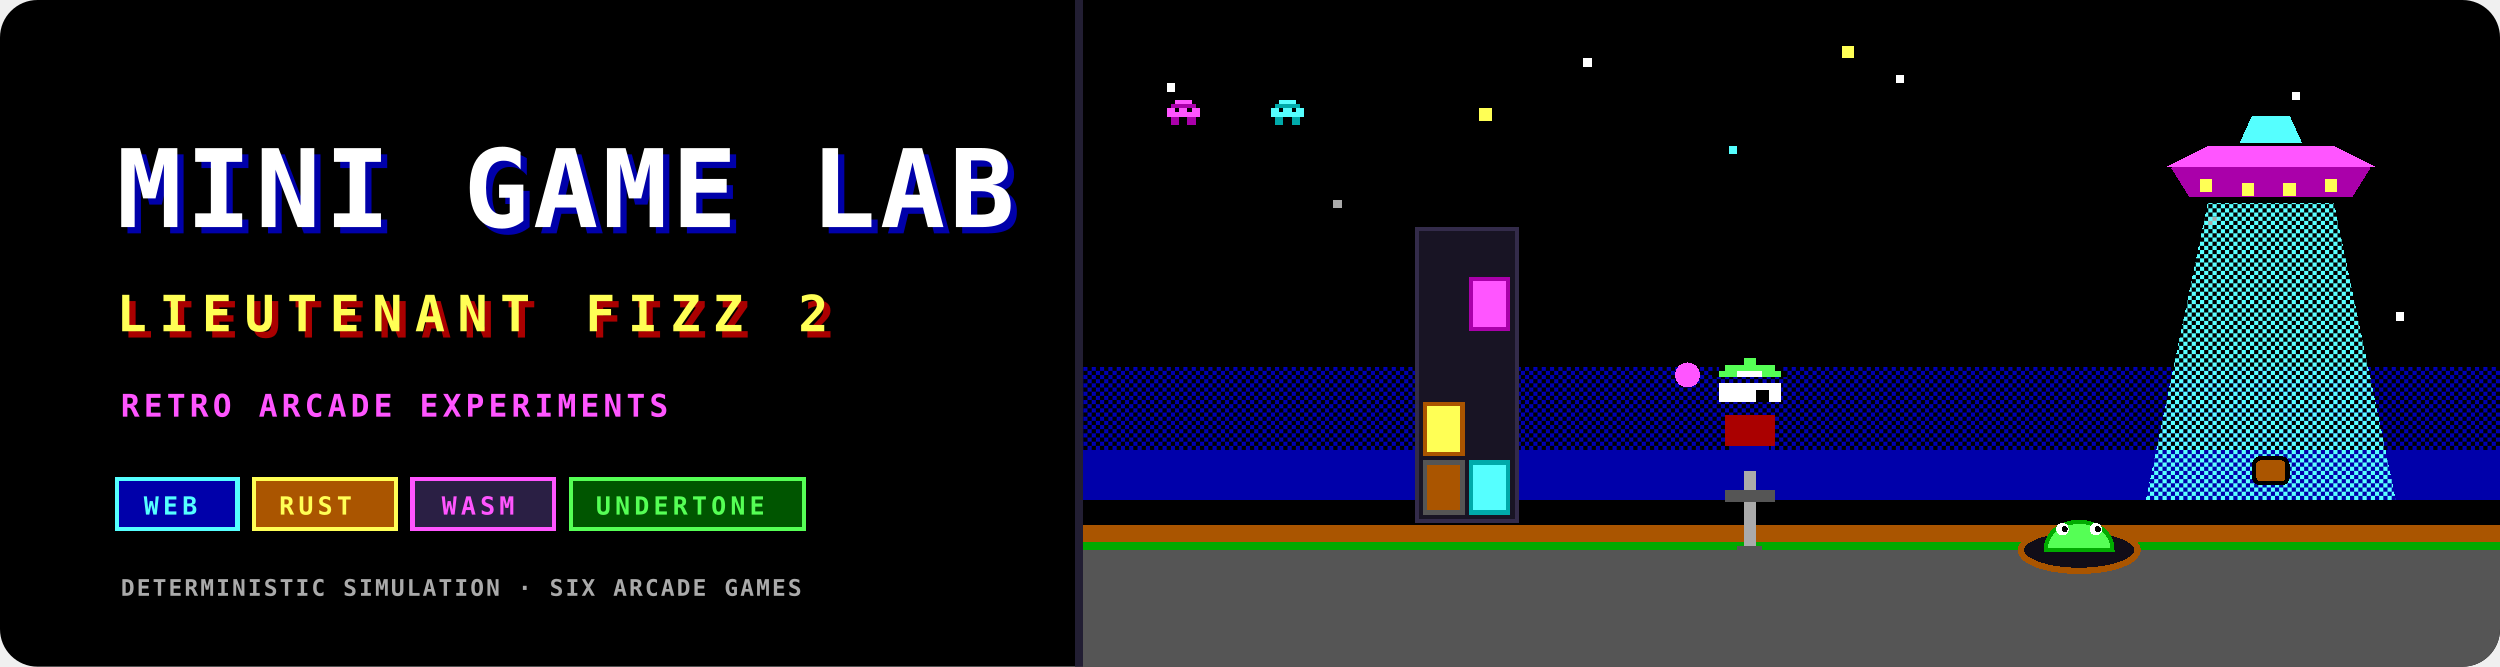
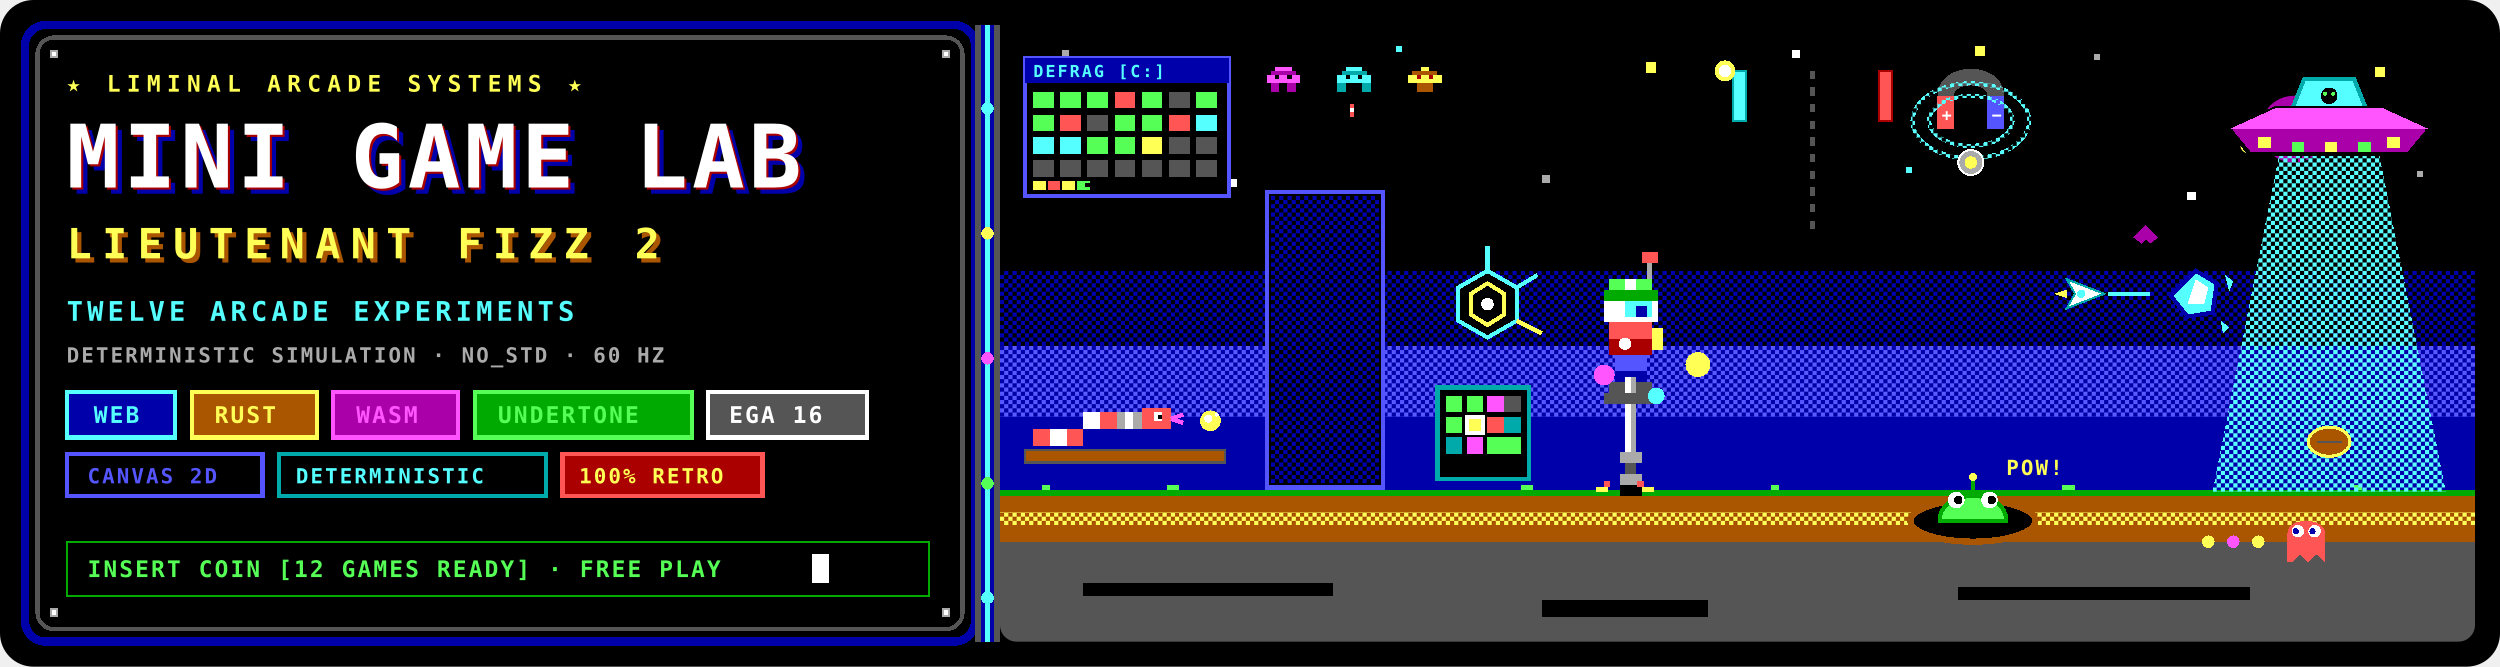
<svg xmlns="http://www.w3.org/2000/svg" width="1200" height="320" viewBox="0 0 1200 320" role="img" aria-labelledby="hero-title hero-desc">
  <style>
    @media (prefers-reduced-motion: reduce) {
-       .motion { display: none; }
+       .motion-animated {
+         animation: none !important;
+       }
+       animate, animateTransform, animateMotion {
+         display: none !important;
+       }
    }
-     text { paint-order: stroke; }
+     text {
+       font-family: 'JetBrains Mono', 'DejaVu Sans Mono', Menlo, Consolas, 'Courier New', monospace;
+       font-weight: bold;
+       paint-order: stroke fill;
+     }
  </style>
  <defs>
-     <pattern id="dither-yellow" width="4" height="4" patternUnits="userSpaceOnUse">
-       <rect x="0" y="0" width="2" height="2" fill="#ffff55" />
-       <rect x="2" y="2" width="2" height="2" fill="#ffff55" />
+     <pattern id="dither-blue" width="4" height="4" patternUnits="userSpaceOnUse">
+       <rect x="0" y="0" width="4" height="4" fill="#0000aa" />
+       <rect x="0" y="0" width="2" height="2" fill="#5555ff" />
+       <rect x="2" y="2" width="2" height="2" fill="#5555ff" />
+     </pattern>
+     <pattern id="dither-blue-dark" width="4" height="4" patternUnits="userSpaceOnUse">
+       <rect x="0" y="0" width="4" height="4" fill="#000000" />
+       <rect x="0" y="0" width="2" height="2" fill="#0000aa" />
+       <rect x="2" y="2" width="2" height="2" fill="#0000aa" />
    </pattern>
    <pattern id="dither-cyan" width="4" height="4" patternUnits="userSpaceOnUse">
      <rect x="0" y="0" width="2" height="2" fill="#55ffff" />
      <rect x="2" y="2" width="2" height="2" fill="#55ffff" />
    </pattern>
-     <pattern id="dither-blue" width="4" height="4" patternUnits="userSpaceOnUse">
-       <rect x="0" y="0" width="2" height="2" fill="#0000aa" />
-       <rect x="2" y="2" width="2" height="2" fill="#0000aa" />
+     <pattern id="dither-cyan-dark" width="4" height="4" patternUnits="userSpaceOnUse">
+       <rect x="0" y="0" width="4" height="4" fill="#000000" />
+       <rect x="0" y="0" width="2" height="2" fill="#00aaaa" />
+       <rect x="2" y="2" width="2" height="2" fill="#00aaaa" />
+     </pattern>
+     <pattern id="dither-cyan-full" width="4" height="4" patternUnits="userSpaceOnUse">
+       <rect x="0" y="0" width="4" height="4" fill="#00aaaa" />
+       <rect x="0" y="0" width="2" height="2" fill="#55ffff" />
+       <rect x="2" y="2" width="2" height="2" fill="#55ffff" />
    </pattern>
    <pattern id="dither-magenta" width="4" height="4" patternUnits="userSpaceOnUse">
+       <rect x="0" y="0" width="4" height="4" fill="#aa00aa" />
+       <rect x="0" y="0" width="2" height="2" fill="#ff55ff" />
+       <rect x="2" y="2" width="2" height="2" fill="#ff55ff" />
+     </pattern>
+     <pattern id="dither-magenta-dark" width="4" height="4" patternUnits="userSpaceOnUse">
+       <rect x="0" y="0" width="4" height="4" fill="#000000" />
      <rect x="0" y="0" width="2" height="2" fill="#aa00aa" />
      <rect x="2" y="2" width="2" height="2" fill="#aa00aa" />
    </pattern>
+     <pattern id="dither-green" width="4" height="4" patternUnits="userSpaceOnUse">
+       <rect x="0" y="0" width="4" height="4" fill="#00aa00" />
+       <rect x="0" y="0" width="2" height="2" fill="#55ff55" />
+       <rect x="2" y="2" width="2" height="2" fill="#55ff55" />
+     </pattern>
+     <pattern id="dither-yellow" width="4" height="4" patternUnits="userSpaceOnUse">
+       <rect x="0" y="0" width="4" height="4" fill="#aa5500" />
+       <rect x="0" y="0" width="2" height="2" fill="#ffff55" />
+       <rect x="2" y="2" width="2" height="2" fill="#ffff55" />
+     </pattern>
+     <pattern id="dither-grey" width="4" height="4" patternUnits="userSpaceOnUse">
+       <rect x="0" y="0" width="4" height="4" fill="#555555" />
+       <rect x="0" y="0" width="2" height="2" fill="#aaaaaa" />
+       <rect x="2" y="2" width="2" height="2" fill="#aaaaaa" />
+     </pattern>
+     <pattern id="dither-grey-dark" width="4" height="4" patternUnits="userSpaceOnUse">
+       <rect x="0" y="0" width="4" height="4" fill="#000000" />
+       <rect x="0" y="0" width="2" height="2" fill="#555555" />
+       <rect x="2" y="2" width="2" height="2" fill="#555555" />
+     </pattern>
+     <pattern id="dither-red" width="4" height="4" patternUnits="userSpaceOnUse">
+       <rect x="0" y="0" width="4" height="4" fill="#aa0000" />
+       <rect x="0" y="0" width="2" height="2" fill="#ff5555" />
+       <rect x="2" y="2" width="2" height="2" fill="#ff5555" />
+     </pattern>
    <clipPath id="frame">
-       <rect width="1200" height="320" rx="18" />
+       <rect width="1200" height="320" rx="16" />
+     </clipPath>
+     <clipPath id="screen-clip">
+       <rect x="480" y="12" width="708" height="296" rx="8" />
+     </clipPath>
+     <clipPath id="well-clip">
+       <rect x="608" y="96" width="56" height="136" />
    </clipPath>
  </defs>
-   <rect width="1200" height="320" rx="18" fill="#000000" />
+   <rect width="1200" height="320" rx="16" fill="#000000" />
  <g clip-path="url(#frame)" shape-rendering="crispEdges">
-     <rect x="520" y="176" width="680" height="16" fill="url(#dither-blue)" />
-     <rect x="520" y="192" width="680" height="24" fill="url(#dither-blue)" />
-     <rect x="520" y="216" width="680" height="24" fill="#0000aa" />
-     <rect x="516" y="0" width="4" height="320" fill="#221e33" />
    <g>
-       <rect x="560" y="40" width="4" height="4" fill="#ffffff" />
-       <rect x="640" y="96" width="4" height="4" fill="#aaaaaa" />
-       <rect x="760" y="28" width="4" height="4" fill="#ffffff" />
-       <rect x="830" y="70" width="4" height="4" fill="#55ffff" />
-       <rect x="910" y="36" width="4" height="4" fill="#ffffff" />
-       <rect x="1060" y="104" width="4" height="4" fill="#aaaaaa" />
-       <rect x="1150" y="150" width="4" height="4" fill="#ffffff" />
-       <rect x="680" y="130" width="4" height="4" fill="#555555" />
-       <rect x="1100" y="44" width="4" height="4" fill="#ffffff" />
+       <rect x="12" y="12" width="456" height="296" rx="10" fill="#000000" stroke="#0000aa" stroke-width="4" />
+       <rect x="18" y="18" width="444" height="284" rx="8" fill="#000000" stroke="#555555" stroke-width="2" />
+       <rect x="24" y="24" width="4" height="4" fill="#aaaaaa" />
+       <rect x="25" y="25" width="2" height="2" fill="#ffffff" />
+       <rect x="452" y="24" width="4" height="4" fill="#aaaaaa" />
+       <rect x="453" y="25" width="2" height="2" fill="#ffffff" />
+       <rect x="24" y="292" width="4" height="4" fill="#aaaaaa" />
+       <rect x="25" y="293" width="2" height="2" fill="#ffffff" />
+       <rect x="452" y="292" width="4" height="4" fill="#aaaaaa" />
+       <rect x="453" y="293" width="2" height="2" fill="#ffffff" />
+       <text x="32" y="44" font-size="11" fill="#ffff55" letter-spacing="3">★ LIMINAL ARCADE SYSTEMS ★</text>
+       <text x="35" y="93" font-size="42" fill="#0000aa" letter-spacing="2">MINI GAME LAB</text>
+       <text x="33" y="91" font-size="42" fill="#aa0000" letter-spacing="2">MINI GAME LAB</text>
+       <text x="32" y="90" font-size="42" fill="#ffffff" letter-spacing="2">MINI GAME LAB</text>
+       <text x="34" y="126" font-size="20" fill="#aa5500" letter-spacing="5">LIEUTENANT FIZZ 2</text>
+       <text x="32" y="124" font-size="20" fill="#ffff55" letter-spacing="5">LIEUTENANT FIZZ 2</text>
+       <text x="32" y="154" font-size="13" fill="#55ffff" letter-spacing="2">TWELVE ARCADE EXPERIMENTS</text>
+       <text x="32" y="174" font-size="10" fill="#aaaaaa" letter-spacing="1">DETERMINISTIC SIMULATION · NO_STD · 60 HZ</text>
+       <g transform="translate(32, 188)" font-size="11" letter-spacing="1">
+         <rect x="0" y="0" width="52" height="22" fill="#0000aa" stroke="#55ffff" stroke-width="2" />
+         <text x="13" y="15" fill="#55ffff">WEB</text>
+         <rect x="60" y="0" width="60" height="22" fill="#aa5500" stroke="#ffff55" stroke-width="2" />
+         <text x="71" y="15" fill="#ffff55">RUST</text>
+         <rect x="128" y="0" width="60" height="22" fill="#aa00aa" stroke="#ff55ff" stroke-width="2" />
+         <text x="139" y="15" fill="#ff55ff">WASM</text>
+         <rect x="196" y="0" width="104" height="22" fill="#00aa00" stroke="#55ff55" stroke-width="2" />
+         <text x="207" y="15" fill="#55ff55">UNDERTONE</text>
+         <rect x="308" y="0" width="76" height="22" fill="#555555" stroke="#ffffff" stroke-width="2" />
+         <text x="318" y="15" fill="#ffffff">EGA 16</text>
+       </g>
+       <g transform="translate(32, 218)" font-size="10" letter-spacing="1">
+         <rect x="0" y="0" width="94" height="20" fill="#000000" stroke="#5555ff" stroke-width="2" />
+         <text x="10" y="14" fill="#5555ff">CANVAS 2D</text>
+         <rect x="102" y="0" width="128" height="20" fill="#000000" stroke="#00aaaa" stroke-width="2" />
+         <text x="110" y="14" fill="#55ffff">DETERMINISTIC</text>
+         <rect x="238" y="0" width="96" height="20" fill="#aa0000" stroke="#ff5555" stroke-width="2" />
+         <text x="246" y="14" fill="#ffff55">100% RETRO</text>
+       </g>
+       <g transform="translate(32, 260)">
+         <rect x="0" y="0" width="414" height="26" fill="#000000" stroke="#00aa00" stroke-width="1" />
+         <text x="10" y="17" font-size="11" fill="#55ff55" letter-spacing="1">INSERT COIN [12 GAMES READY] · FREE PLAY </text>
+         <rect x="358" y="6" width="8" height="14" fill="#ffffff">
+           <animate attributeName="opacity" values="1;0;1" dur="1s" repeatCount="indefinite" />
+         </rect>
+       </g>
    </g>
-     <g class="motion" fill="#ffff55">
-       <rect x="710" y="52" width="6" height="6">
-         <animate attributeName="opacity" values="1;0.2;1" dur="2.4s" repeatCount="indefinite" />
-       </rect>
-       <rect x="884" y="22" width="6" height="6">
-         <animate attributeName="opacity" values="1;0.2;1" dur="2.6s" repeatCount="indefinite" />
-       </rect>
-       <rect x="1130" y="80" width="6" height="6">
-         <animate attributeName="opacity" values="0.8;0.2;0.8" dur="3.8s" repeatCount="indefinite" />
-       </rect>
+     <g transform="translate(468, 12)">
+       <rect x="0" y="0" width="12" height="296" fill="#555555" />
+       <rect x="3" y="0" width="6" height="296" fill="#0000aa" />
+       <rect x="5" y="0" width="2" height="296" fill="#55ffff" />
+       <circle cx="6" cy="40" r="3" fill="#55ffff" />
+       <circle cx="6" cy="100" r="3" fill="#ffff55" />
+       <circle cx="6" cy="160" r="3" fill="#ff55ff" />
+       <circle cx="6" cy="220" r="3" fill="#55ff55" />
+       <circle cx="6" cy="275" r="3" fill="#55ffff" />
    </g>
-     <rect x="520" y="252" width="680" height="68" fill="#555555" />
-     <rect x="520" y="252" width="680" height="8" fill="#aa5500" />
-     <rect x="520" y="260" width="680" height="4" fill="#00aa00" />
-     <g class="motion">
-       <animateTransform attributeName="transform" type="translate" values="0,0; 16,0; 0,0" dur="2s" calcMode="discrete" repeatCount="indefinite" />
-       <g transform="translate(560, 48) scale(2)">
-         <rect x="2" y="0" width="4" height="1" fill="#ff55ff" />
-         <rect x="1" y="1" width="6" height="1" fill="#aa00aa" />
-         <rect x="0" y="2" width="8" height="2" fill="#ff55ff" />
-         <rect x="2" y="2" width="1" height="1" fill="#000000" />
-         <rect x="5" y="2" width="1" height="1" fill="#000000" />
-         <rect x="1" y="4" width="2" height="2" fill="#aa00aa" />
-         <rect x="5" y="4" width="2" height="2" fill="#aa00aa" />
-       </g>
-       <g transform="translate(610, 48) scale(2)">
-         <rect x="2" y="0" width="4" height="1" fill="#55ffff" />
-         <rect x="1" y="1" width="6" height="1" fill="#00aaaa" />
-         <rect x="0" y="2" width="8" height="2" fill="#55ffff" />
-         <rect x="2" y="2" width="1" height="1" fill="#000000" />
-         <rect x="5" y="2" width="1" height="1" fill="#000000" />
-         <rect x="1" y="4" width="2" height="2" fill="#00aaaa" />
-         <rect x="5" y="4" width="2" height="2" fill="#00aaaa" />
-       </g>
-     </g>
-     <g class="motion" fill="#ff55ff">
-       <circle cx="810" cy="180" r="5">
-         <animateMotion dur="2.2s" repeatCount="indefinite" path="M0,0 L-60,-130" />
-         <animate attributeName="opacity" values="0.9;0" dur="2.2s" repeatCount="indefinite" />
-       </circle>
-       <circle cx="810" cy="180" r="4" fill="#ffffff">
-         <animateMotion dur="2.2s" begin="0.7s" repeatCount="indefinite" path="M0,0 L-40,-130" />
-         <animate attributeName="opacity" values="0.9;0" dur="2.2s" begin="0.7s" repeatCount="indefinite" />
-       </circle>
-       <circle cx="810" cy="180" r="6" fill="#ff55ff">
-         <animateMotion dur="2.2s" begin="1.4s" repeatCount="indefinite" path="M0,0 L-80,-130" />
-         <animate attributeName="opacity" values="0.8;0" dur="2.2s" begin="1.4s" repeatCount="indefinite" />
-       </circle>
-     </g>
-     <g transform="translate(680, 110)">
-       <rect x="0" y="0" width="48" height="140" fill="#181424" stroke="#332b4a" stroke-width="2" />
-       <rect x="4" y="112" width="18" height="24" fill="#aa5500" stroke="#555555" stroke-width="2" />
-       <rect x="26" y="112" width="18" height="24" fill="#55ffff" stroke="#00aaaa" stroke-width="2" />
-       <rect x="4" y="84" width="18" height="24" fill="#ffff55" stroke="#aa5500" stroke-width="2" />
-       <g class="motion">
-         <animateTransform attributeName="transform" type="translate" values="0,0; 0,56; 0,0" dur="2.4s" repeatCount="indefinite" />
-         <rect x="26" y="24" width="18" height="24" fill="#ff55ff" stroke="#aa00aa" stroke-width="2" />
-       </g>
-     </g>
-     <g transform="translate(970, 246)">
-       <ellipse cx="28" cy="18" rx="28" ry="10" fill="#110d18" stroke="#aa5500" stroke-width="3" />
-       <g class="motion">
-         <animateTransform attributeName="transform" type="translate" values="0,18; 0,-16; 0,-16; 0,18" keyTimes="0; 0.25; 0.75; 1" dur="2.8s" repeatCount="indefinite" />
-         <path d="M12,18 C12,0 44,0 44,18 Z" fill="#55ff55" stroke="#00aa00" stroke-width="2" />
-         <circle cx="20" cy="8" r="3" fill="#ffffff" />
-         <circle cx="21" cy="8" r="1.5" fill="#000000" />
-         <circle cx="36" cy="8" r="3" fill="#ffffff" />
-         <circle cx="37" cy="8" r="1.5" fill="#000000" />
-       </g>
-     </g>
-     <g transform="translate(1020, 20)">
-       <animateTransform attributeName="transform" type="translate" values="0,0;0,-8;0,0" dur="3s" repeatCount="indefinite" />
-       <path d="M40,76 L100,76 L130,220 L10,220 Z" fill="url(#dither-cyan)" />
-       <g class="motion" fill="#aa5500" stroke="#000000" stroke-width="2">
-         <rect x="62" y="200" width="16" height="12" rx="3">
-           <animateMotion dur="2.4s" repeatCount="indefinite" path="M0,0 L0,-110" />
-           <animate attributeName="opacity" values="1;1;0" dur="2.4s" repeatCount="indefinite" />
+     <g clip-path="url(#screen-clip)">
+       <rect x="480" y="12" width="708" height="296" fill="#000000" />
+       <rect x="480" y="130" width="708" height="36" fill="url(#dither-blue-dark)" />
+       <rect x="480" y="166" width="708" height="34" fill="url(#dither-blue)" />
+       <rect x="480" y="200" width="708" height="36" fill="#0000aa" />
+       <g>
+         <rect x="510" y="24" width="3" height="3" fill="#aaaaaa" />
+         <rect x="590" y="86" width="4" height="4" fill="#ffffff" />
+         <rect x="670" y="22" width="3" height="3" fill="#55ffff" />
+         <rect x="740" y="84" width="4" height="4" fill="#aaaaaa" />
+         <rect x="860" y="24" width="4" height="4" fill="#ffffff" />
+         <rect x="915" y="80" width="3" height="3" fill="#55ffff" />
+         <rect x="1005" y="26" width="3" height="3" fill="#aaaaaa" />
+         <rect x="1050" y="92" width="4" height="4" fill="#ffffff" />
+         <rect x="1160" y="82" width="3" height="3" fill="#aaaaaa" />
+       </g>
+       <g fill="#ffff55">
+         <rect x="546" y="88" width="5" height="5">
+           <animate attributeName="opacity" values="1;0.2;1" dur="2.1s" repeatCount="indefinite" />
        </rect>
-       </g>
-       <path d="M50,56 L60,34 L80,34 L90,56 Z" fill="#55ffff" stroke="#000000" stroke-width="3" />
-       <path d="M20,60 L40,50 L100,50 L120,60 L110,76 L30,76 Z" fill="#aa00aa" stroke="#000000" stroke-width="3" />
-       <path d="M40,50 L100,50 L120,60 L20,60 Z" fill="#ff55ff" />
-       <g fill="#ffff55">
-         <rect x="36" y="66" width="6" height="6" />
-         <rect x="56" y="68" width="6" height="6" />
-         <rect x="76" y="68" width="6" height="6" />
-         <rect x="96" y="66" width="6" height="6" />
-       </g>
-     </g>
-     <g>
-       <animateTransform attributeName="transform" type="translate" values="0,0;0,-44;0,0" dur="1.4s" calcMode="spline" keyTimes="0;0.5;1" keySplines="0.2 0.6 0.4 1;0.6 0 0.8 0.4" repeatCount="indefinite" />
-       <g transform="translate(816, 172) scale(3)">
+         <rect x="790" y="30" width="5" height="5">
+           <animate attributeName="opacity" values="0.2;1;0.2" dur="2.8s" repeatCount="indefinite" />
+         </rect>
+         <rect x="948" y="22" width="5" height="5">
+           <animate attributeName="opacity" values="1;0.3;1" dur="1.9s" repeatCount="indefinite" />
+         </rect>
+         <rect x="1140" y="32" width="5" height="5">
+           <animate attributeName="opacity" values="0.3;1;0.3" dur="2.5s" repeatCount="indefinite" />
+         </rect>
+       </g>
+       <g transform="translate(1085, 46)">
+         <circle cx="16" cy="16" r="16" fill="#aa00aa" shape-rendering="geometricPrecision" />
+         <path d="M16,0 A16,16 0 0,1 32,16 A16,16 0 0,1 16,32 Z" fill="url(#dither-magenta-dark)" shape-rendering="geometricPrecision" />
+         <circle cx="10" cy="10" r="3" fill="#555555" shape-rendering="geometricPrecision" />
+         <circle cx="20" cy="22" r="2" fill="#555555" shape-rendering="geometricPrecision" />
+         <ellipse cx="16" cy="16" rx="26" ry="7" fill="none" stroke="#ffff55" stroke-width="2" transform="rotate(-20 16 16)" shape-rendering="geometricPrecision" />
+         <ellipse cx="16" cy="16" rx="24" ry="5" fill="none" stroke="#aa5500" stroke-width="1" transform="rotate(-20 16 16)" shape-rendering="geometricPrecision" />
+       </g>
+       <g>
+         <rect x="480" y="260" width="708" height="48" fill="#555555" />
+         <rect x="520" y="280" width="120" height="6" fill="#000000" />
+         <rect x="740" y="288" width="80" height="8" fill="#000000" />
+         <rect x="940" y="282" width="140" height="6" fill="#000000" />
+         <rect x="480" y="238" width="708" height="22" fill="#aa5500" />
+         <rect x="480" y="246" width="708" height="6" fill="url(#dither-yellow)" />
+         <rect x="480" y="235" width="708" height="3" fill="#00aa00" />
+         <rect x="500" y="233" width="4" height="2" fill="#55ff55" />
+         <rect x="560" y="233" width="6" height="2" fill="#55ff55" />
+         <rect x="630" y="233" width="4" height="2" fill="#55ff55" />
+         <rect x="730" y="233" width="6" height="2" fill="#55ff55" />
+         <rect x="850" y="233" width="4" height="2" fill="#55ff55" />
+         <rect x="990" y="233" width="6" height="2" fill="#55ff55" />
+         <rect x="1130" y="233" width="4" height="2" fill="#55ff55" />
+       </g>
+       <g transform="translate(492, 28)">
+         <rect x="0" y="0" width="98" height="66" fill="#000000" stroke="#5555ff" stroke-width="2" />
+         <rect x="0" y="0" width="98" height="12" fill="#0000aa" />
+         <text x="4" y="9" font-size="8" fill="#55ffff" letter-spacing="1">DEFRAG [C:]</text>
+         <g transform="translate(4, 16)">
+           <rect x="0" y="0" width="10" height="8" fill="#55ff55" />
+           <rect x="13" y="0" width="10" height="8" fill="#55ff55" />
+           <rect x="26" y="0" width="10" height="8" fill="#55ff55" />
+           <rect x="39" y="0" width="10" height="8" fill="#ff5555" />
+           <rect x="52" y="0" width="10" height="8" fill="#55ff55" />
+           <rect x="65" y="0" width="10" height="8" fill="#555555" />
+           <rect x="78" y="0" width="10" height="8" fill="#55ff55" />
+           <rect x="0" y="11" width="10" height="8" fill="#55ff55" />
+           <rect x="13" y="11" width="10" height="8" fill="#ff5555" />
+           <rect x="26" y="11" width="10" height="8" fill="#555555" />
+           <rect x="39" y="11" width="10" height="8" fill="#55ff55" />
+           <rect x="52" y="11" width="10" height="8" fill="#55ff55" />
+           <rect x="65" y="11" width="10" height="8" fill="#ff5555" />
+           <rect x="78" y="11" width="10" height="8" fill="#55ffff" />
+           <rect x="0" y="22" width="10" height="8" fill="#55ffff" />
+           <rect x="13" y="22" width="10" height="8" fill="#55ffff" />
+           <rect x="26" y="22" width="10" height="8" fill="#55ff55" />
+           <rect x="39" y="22" width="10" height="8" fill="#55ff55" />
+           <rect x="52" y="22" width="10" height="8" fill="#ffff55">
+             <animate attributeName="fill" values="#ffff55;#ffffff;#ffff55" dur="0.8s" repeatCount="indefinite" />
+           </rect>
+           <rect x="65" y="22" width="10" height="8" fill="#555555" />
+           <rect x="78" y="22" width="10" height="8" fill="#555555" />
+           <rect x="0" y="33" width="10" height="8" fill="#555555" />
+           <rect x="13" y="33" width="10" height="8" fill="#555555" />
+           <rect x="26" y="33" width="10" height="8" fill="#555555" />
+           <rect x="39" y="33" width="10" height="8" fill="#555555" />
+           <rect x="52" y="33" width="10" height="8" fill="#555555" />
+           <rect x="65" y="33" width="10" height="8" fill="#555555" />
+           <rect x="78" y="33" width="10" height="8" fill="#555555" />
+         </g>
+         <g transform="translate(4, 59)">
+           <animateTransform attributeName="transform" type="translate" values="4,59; 20,59; 4,59" dur="2.4s" calcMode="discrete" repeatCount="indefinite" />
+           <rect x="0" y="0" width="6" height="4" fill="#ffff55" />
+           <rect x="7" y="0" width="6" height="4" fill="#ff5555" />
+           <rect x="14" y="0" width="6" height="4" fill="#ffff55" />
+           <rect x="21" y="0" width="6" height="4" fill="#55ff55" />
+           <rect x="25" y="1" width="2" height="2" fill="#000000" />
+         </g>
+       </g>
+       <g transform="translate(492, 172)">
+         <rect x="0" y="44" width="96" height="6" fill="#aa5500" stroke="#555555" stroke-width="1" />
        <g>
-           <rect x="4" y="0" width="3" height="1" fill="#000000" />
-           <rect x="7" y="0" width="2" height="1" fill="#55ff55" />
-           <rect x="9" y="0" width="3" height="1" fill="#000000" />
-           <rect x="3" y="1" width="1" height="1" fill="#000000" />
-           <rect x="4" y="1" width="8" height="1" fill="#55ff55" />
-           <rect x="12" y="1" width="1" height="1" fill="#000000" />
+           <rect x="4" y="34" width="8" height="8" fill="#ff5555" />
+           <rect x="12" y="34" width="8" height="8" fill="#ffffff" />
+           <rect x="20" y="34" width="8" height="8" fill="#ff5555" />
+           <rect x="28" y="26" width="8" height="8" fill="#ffffff" />
+           <rect x="36" y="26" width="8" height="8" fill="#ff5555" />
+           <rect x="44" y="26" width="4" height="8" fill="#aaaaaa" />
+           <rect x="48" y="26" width="4" height="8" fill="#ffffff" />
+           <rect x="52" y="26" width="4" height="8" fill="#aaaaaa" />
+           <rect x="56" y="24" width="14" height="10" fill="#ff5555" />
+           <rect x="62" y="26" width="4" height="4" fill="#ffffff" />
+           <rect x="64" y="27" width="2" height="2" fill="#000000" />
+           <g>
+             <animateTransform attributeName="transform" type="translate" values="0,0; 4,0; 0,0" dur="0.6s" repeatCount="indefinite" />
+             <path d="M70,29 L76,27 M70,29 L76,31" stroke="#ff55ff" stroke-width="2" />
+           </g>
+         </g>
+         <g transform="translate(84, 25)">
+           <circle cx="5" cy="5" r="5" fill="#ffff55" />
+           <circle cx="4" cy="4" r="2" fill="#ffffff" />
+           <circle cx="8" cy="2" r="1" fill="#ffffff" />
+         </g>
+       </g>
+       <g class="motion-animated">
+         <animateTransform attributeName="transform" type="translate" values="0,0; 12,0; 24,0; 12,0; 0,0" dur="2s" calcMode="discrete" repeatCount="indefinite" />
+         <g transform="translate(608, 32) scale(2)">
+           <rect x="2" y="0" width="4" height="1" fill="#ff55ff" />
+           <rect x="1" y="1" width="6" height="1" fill="#aa00aa" />
+           <rect x="0" y="2" width="8" height="2" fill="#ff55ff" />
          <rect x="2" y="2" width="1" height="1" fill="#000000" />
-           <rect x="3" y="2" width="3" height="1" fill="#55ff55" />
-           <rect x="6" y="2" width="4" height="1" fill="#ffffff" />
-           <rect x="10" y="2" width="3" height="1" fill="#55ff55" />
-           <rect x="13" y="2" width="1" height="1" fill="#000000" />
-           <rect x="3" y="4" width="10" height="3" fill="#ffffff" />
-           <rect x="9" y="5" width="2" height="2" fill="#000000" />
-           <rect x="4" y="9" width="8" height="5" fill="#aa0000" />
-           <rect x="5" y="14" width="6" height="4" fill="#0000aa" />
-           <rect x="7" y="18" width="2" height="12" fill="#aaaaaa" />
-           <rect x="4" y="21" width="8" height="2" fill="#555555" />
-           <rect x="6" y="30" width="4" height="2" fill="#555555" />
-           <animate attributeName="visibility" calcMode="discrete" keyTimes="0;0.086;1" values="hidden;visible;visible" dur="1.4s" repeatCount="indefinite" />
-         </g>
-         <g visibility="hidden">
-           <rect x="4" y="2" width="8" height="1" fill="#55ff55" />
-           <rect x="3" y="5" width="10" height="3" fill="#ffffff" />
-           <rect x="9" y="6" width="2" height="2" fill="#000000" />
-           <rect x="4" y="10" width="8" height="5" fill="#aa0000" />
-           <rect x="5" y="15" width="6" height="4" fill="#0000aa" />
-           <rect x="7" y="19" width="2" height="10" fill="#aaaaaa" />
-           <rect x="4" y="22" width="8" height="2" fill="#555555" />
-           <rect x="6" y="29" width="4" height="2" fill="#555555" />
-           <animate attributeName="visibility" calcMode="discrete" keyTimes="0;0.086;1" values="visible;hidden;hidden" dur="1.4s" repeatCount="indefinite" />
-         </g>
-       </g>
-     </g>
-     <g font-family="'JetBrains Mono', 'DejaVu Sans Mono', Menlo, Consolas, monospace" font-weight="bold">
-       <text x="59" y="112" font-size="52" fill="#0000aa" letter-spacing="2">MINI GAME LAB</text>
-       <text x="56" y="109" font-size="52" fill="#ffffff" letter-spacing="2">MINI GAME LAB</text>
-       <text x="59" y="162" font-size="24" fill="#aa0000" letter-spacing="6">LIEUTENANT FIZZ 2</text>
-       <text x="56" y="159" font-size="24" fill="#ffff55" letter-spacing="6">LIEUTENANT FIZZ 2</text>
-       <text x="58" y="200" font-size="15" fill="#ff55ff" letter-spacing="2">RETRO ARCADE EXPERIMENTS</text>
-       <g font-size="12" letter-spacing="2">
-         <rect x="56" y="230" width="58" height="24" fill="#0000aa" stroke="#55ffff" stroke-width="2" />
-         <text x="69" y="247" fill="#55ffff">WEB</text>
-         <rect x="122" y="230" width="68" height="24" fill="#aa5500" stroke="#ffff55" stroke-width="2" />
-         <text x="134" y="247" fill="#ffff55">RUST</text>
-         <rect x="198" y="230" width="68" height="24" fill="#2a1f44" stroke="#ff55ff" stroke-width="2" />
-         <text x="212" y="247" fill="#ff55ff">WASM</text>
-         <rect x="274" y="230" width="112" height="24" fill="#005500" stroke="#55ff55" stroke-width="2" />
-         <text x="286" y="247" fill="#55ff55">UNDERTONE</text>
-       </g>
-       <text x="58" y="286" font-size="11" fill="#aaaaaa" letter-spacing="1">DETERMINISTIC SIMULATION · SIX ARCADE GAMES</text>
+           <rect x="5" y="2" width="1" height="1" fill="#000000" />
+           <rect x="1" y="4" width="2" height="2" fill="#aa00aa" />
+           <rect x="5" y="4" width="2" height="2" fill="#aa00aa" />
+         </g>
+         <g transform="translate(642, 32) scale(2)">
+           <rect x="2" y="0" width="4" height="1" fill="#55ffff" />
+           <rect x="1" y="1" width="6" height="1" fill="#00aaaa" />
+           <rect x="0" y="2" width="8" height="2" fill="#55ffff" />
+           <rect x="2" y="2" width="1" height="1" fill="#000000" />
+           <rect x="5" y="2" width="1" height="1" fill="#000000" />
+           <rect x="0" y="4" width="2" height="2" fill="#00aaaa" />
+           <rect x="6" y="4" width="2" height="2" fill="#00aaaa" />
+         </g>
+         <g transform="translate(676, 32) scale(2)">
+           <rect x="3" y="0" width="2" height="1" fill="#ffff55" />
+           <rect x="1" y="1" width="6" height="1" fill="#aa5500" />
+           <rect x="0" y="2" width="8" height="2" fill="#ffff55" />
+           <rect x="2" y="2" width="1" height="1" fill="#aa0000" />
+           <rect x="5" y="2" width="1" height="1" fill="#aa0000" />
+           <rect x="2" y="4" width="4" height="2" fill="#aa5500" />
+         </g>
+         <g transform="translate(648, 50)">
+           <animateTransform attributeName="transform" type="translate" values="0,0; 0,28; 0,0" dur="1.2s" repeatCount="indefinite" />
+           <rect x="0" y="0" width="2" height="6" fill="#ff5555" />
+           <rect x="0" y="2" width="2" height="2" fill="#ffffff" />
+         </g>
+       </g>
+       <g transform="translate(608, 92)">
+         <rect x="0" y="0" width="56" height="142" fill="#000000" stroke="#5555ff" stroke-width="2" />
+         <rect x="2" y="2" width="52" height="138" fill="url(#dither-blue-dark)" />
+         <g clip-path="url(#well-clip)">
+           <rect x="6" y="116" width="20" height="20" fill="#aa5500" stroke="#555555" stroke-width="2" />
+           <rect x="30" y="116" width="20" height="20" fill="#55ffff" stroke="#00aaaa" stroke-width="2" />
+           <rect x="6" y="92" width="20" height="20" fill="#ffff55" stroke="#aa5500" stroke-width="2" />
+           <rect x="30" y="92" width="20" height="20" fill="#ff55ff" stroke="#aa00aa" stroke-width="2" />
+           <rect x="6" y="68" width="20" height="20" fill="#aa5500" stroke="#555555" stroke-width="2" />
+           <g>
+             <animateTransform attributeName="transform" type="translate" values="0,0; 0,64; 0,0" dur="2.4s" repeatCount="indefinite" />
+             <rect x="30" y="4" width="20" height="20" fill="#ff5555" stroke="#aa0000" stroke-width="2" />
+             <rect x="30" y="28" width="20" height="20" fill="#55ffff" stroke="#00aaaa" stroke-width="2" />
+           </g>
+         </g>
+       </g>
+       <g transform="translate(680, 114)">
+         <g transform="translate(18, 16)">
+           <polygon points="16,0 30,8 30,24 16,32 2,24 2,8" fill="#000000" stroke="#55ffff" stroke-width="2" />
+           <polygon points="16,6 24,11 24,21 16,26 8,21 8,11" fill="none" stroke="#ffff55" stroke-width="2" />
+           <circle cx="16" cy="16" r="3" fill="#ffffff" />
+           <line x1="16" y1="0" x2="16" y2="-12" stroke="#55ffff" stroke-width="2" />
+           <line x1="30" y1="8" x2="40" y2="2" stroke="#55ffff" stroke-width="2" />
+           <line x1="30" y1="24" x2="42" y2="30" stroke="#ffff55" stroke-width="2" />
+         </g>
+         <g transform="translate(10, 72)">
+           <rect x="0" y="0" width="44" height="44" fill="#000000" stroke="#00aaaa" stroke-width="2" />
+           <rect x="4" y="4" width="8" height="8" fill="#55ff55" />
+           <rect x="14" y="4" width="8" height="8" fill="#55ff55" />
+           <rect x="24" y="4" width="8" height="8" fill="#ff55ff" />
+           <rect x="32" y="4" width="8" height="8" fill="#555555" />
+           <rect x="4" y="14" width="8" height="8" fill="#55ff55" />
+           <rect x="14" y="14" width="8" height="8" fill="#ffff55" />
+           <rect x="24" y="14" width="8" height="8" fill="#ff5555" />
+           <rect x="32" y="14" width="8" height="8" fill="#00aaaa" />
+           <rect x="4" y="24" width="8" height="8" fill="#00aaaa" />
+           <rect x="14" y="24" width="8" height="8" fill="#ff55ff" />
+           <rect x="24" y="24" width="8" height="8" fill="#55ff55" />
+           <rect x="32" y="24" width="8" height="8" fill="#55ff55" />
+           <g transform="translate(14, 14)">
+             <rect x="0" y="0" width="8" height="8" fill="none" stroke="#ffffff" stroke-width="2">
+               <animate attributeName="stroke" values="#ffffff;#55ffff;#ffffff" dur="0.8s" repeatCount="indefinite" />
+             </rect>
+           </g>
+         </g>
+       </g>
+       <g transform="translate(828, 34)">
+         <line x1="42" y1="0" x2="42" y2="76" stroke="#555555" stroke-dasharray="4,4" stroke-width="2" />
+         <g>
+           <animateTransform attributeName="transform" type="translate" values="0,10; 0,40; 0,10" dur="2.4s" calcMode="spline" keyTimes="0;0.5;1" keySplines="0.4 0 0.6 1;0.4 0 0.6 1" repeatCount="indefinite" />
+           <rect x="4" y="0" width="6" height="24" fill="#55ffff" stroke="#00aaaa" stroke-width="1" />
+         </g>
+         <g>
+           <animateTransform attributeName="transform" type="translate" values="0,36; 0,6; 0,36" dur="2.4s" calcMode="spline" keyTimes="0;0.5;1" keySplines="0.4 0 0.6 1;0.4 0 0.6 1" repeatCount="indefinite" />
+           <rect x="74" y="0" width="6" height="24" fill="#ff5555" stroke="#aa0000" stroke-width="1" />
+         </g>
+         <g>
+           <animateTransform attributeName="transform" type="translate" values="12,22; 72,18; 12,46; 72,30; 12,22" dur="2.4s" repeatCount="indefinite" />
+           <circle cx="0" cy="0" r="5" fill="#ffff55" />
+           <circle cx="0" cy="0" r="3" fill="#ffffff" />
+         </g>
+       </g>
+       <g>
+         <animateTransform attributeName="transform" type="translate" values="0,0; 0,-62; 0,0" dur="1.4s" calcMode="spline" keyTimes="0;0.5;1" keySplines="0.2 0.7 0.3 1;0.7 0 0.8 0.3" repeatCount="indefinite" />
+         <g transform="translate(762, 134) scale(2.6)">
+           <rect x="4" y="0" width="8" height="2" fill="#55ff55" />
+           <rect x="7" y="0" width="2" height="2" fill="#ffffff" />
+           <rect x="11" y="-3" width="1" height="3" fill="#aaaaaa" />
+           <rect x="10" y="-5" width="3" height="2" fill="#ff5555">
+             <animate attributeName="fill" values="#ff5555;#ffff55;#ff5555" dur="0.7s" repeatCount="indefinite" />
+           </rect>
+           <rect x="3" y="2" width="10" height="2" fill="#00aa00" />
+           <rect x="3" y="4" width="10" height="4" fill="#ffffff" />
+           <rect x="7" y="4" width="5" height="3" fill="#55ffff" />
+           <rect x="9" y="5" width="2" height="2" fill="#0000aa" />
+           <rect x="4" y="8" width="8" height="6" fill="#ff5555" />
+           <rect x="4" y="11" width="8" height="3" fill="#aa0000" />
+           <rect x="12" y="9" width="2" height="4" fill="#ffff55" />
+           <rect x="5" y="14" width="6" height="5" fill="#5555ff" />
+           <rect x="5" y="17" width="6" height="2" fill="#0000aa" />
+           <rect x="4" y="19" width="3" height="2" fill="#555555" />
+           <rect x="9" y="19" width="3" height="2" fill="#555555" />
+           <rect x="7" y="18" width="2" height="16" fill="#ffffff" />
+           <rect x="8" y="18" width="1" height="16" fill="#aaaaaa" />
+           <rect x="3" y="21" width="10" height="2" fill="#555555" />
+           <rect x="6" y="32" width="4" height="2" fill="#aaaaaa" />
+           <rect x="7" y="34" width="2" height="2" fill="#555555" />
+           <rect x="6" y="36" width="4" height="2" fill="#aaaaaa" />
+           <rect x="6" y="38" width="4" height="2" fill="#000000" />
+         </g>
+       </g>
+       <g transform="translate(778, 234)">
+         <animate attributeName="opacity" values="1;0;0;1" keyTimes="0;0.2;0.8;1" dur="1.4s" repeatCount="indefinite" />
+         <rect x="-12" y="0" width="6" height="2" fill="#ffff55" />
+         <rect x="10" y="0" width="6" height="2" fill="#ffff55" />
+         <rect x="-8" y="-3" width="3" height="3" fill="#ff5555" />
+         <rect x="8" y="-3" width="3" height="3" fill="#ff5555" />
+       </g>
+       <g>
+         <circle cx="770" cy="180" r="5" fill="#ff55ff">
+           <animateMotion dur="2.1s" repeatCount="indefinite" path="M0,0 L-40,-120" />
+           <animate attributeName="opacity" values="0.9;0" dur="2.1s" repeatCount="indefinite" />
+         </circle>
+         <circle cx="795" cy="190" r="4" fill="#55ffff">
+           <animateMotion dur="2.4s" begin="0.4s" repeatCount="indefinite" path="M0,0 L-20,-130" />
+           <animate attributeName="opacity" values="0.9;0" dur="2.4s" begin="0.4s" repeatCount="indefinite" />
+         </circle>
+         <circle cx="815" cy="175" r="6" fill="#ffff55">
+           <animateMotion dur="2.6s" begin="0.8s" repeatCount="indefinite" path="M0,0 L15,-125" />
+           <animate attributeName="opacity" values="0.8;0" dur="2.6s" begin="0.8s" repeatCount="indefinite" />
+         </circle>
+         <circle cx="780" cy="165" r="3" fill="#ffffff">
+           <animateMotion dur="1.8s" begin="1.2s" repeatCount="indefinite" path="M0,0 L-10,-110" />
+           <animate attributeName="opacity" values="1;0" dur="1.8s" begin="1.2s" repeatCount="indefinite" />
+         </circle>
+       </g>
+       <g transform="translate(922, 34)">
+         <path d="M12,12 C12,0 36,0 36,12" fill="none" stroke="#555555" stroke-width="8" />
+         <rect x="8" y="12" width="8" height="16" fill="#ff5555" />
+         <text x="10" y="24" font-size="8" fill="#ffffff">+</text>
+         <rect x="32" y="12" width="8" height="16" fill="#5555ff" />
+         <text x="34" y="24" font-size="8" fill="#ffffff">−</text>
+         <ellipse cx="24" cy="24" rx="20" ry="12" fill="none" stroke="url(#dither-cyan)" stroke-width="2" />
+         <ellipse cx="24" cy="24" rx="28" ry="18" fill="none" stroke="url(#dither-cyan)" stroke-width="2" />
+         <g transform="translate(18, 38)">
+           <circle cx="6" cy="6" r="6" fill="#aaaaaa" stroke="#ffffff" stroke-width="1" />
+           <circle cx="6" cy="6" r="3" fill="#ffff55" />
+         </g>
+       </g>
+       <g transform="translate(994, 114)">
+         <g transform="translate(0, 20)">
+           <polygon points="-8,7 -2,5 -2,9" fill="#ffff55">
+             <animate attributeName="points" values="-8,7 -2,5 -2,9; -14,7 -2,4 -2,10; -8,7 -2,5 -2,9" dur="0.3s" repeatCount="indefinite" />
+           </polygon>
+           <polygon points="16,7 -2,0 2,7 -2,14" fill="#ffffff" stroke="#00aaaa" stroke-width="1" />
+           <circle cx="5" cy="7" r="2" fill="#55ffff" />
+           <line x1="18" y1="7" x2="38" y2="7" stroke="#55ffff" stroke-width="2" />
+         </g>
+         <g transform="translate(48, 16)">
+           <polygon points="12,0 22,6 20,20 8,22 0,12" fill="#55ffff" stroke="#0000aa" stroke-width="2" />
+           <polygon points="12,4 18,8 16,16 8,16" fill="#ffffff" />
+           <polygon points="26,2 30,5 28,10" fill="#55ffff" />
+           <polygon points="24,24 28,27 25,30" fill="#55ffff" />
+         </g>
+         <path d="M30,0 L36,-6 L42,0 L38,3 L36,1 L34,3 Z" fill="#aa00aa" />
+       </g>
+       <g transform="translate(915, 232)">
+         <ellipse cx="32" cy="18" rx="30" ry="10" fill="#000000" stroke="#aa5500" stroke-width="3" />
+         <ellipse cx="32" cy="18" rx="24" ry="7" fill="#000000" />
+         <g>
+           <animateTransform attributeName="transform" type="translate" values="0,18; 0,-16; 0,-16; 0,18" keyTimes="0; 0.25; 0.75; 1" dur="2.8s" repeatCount="indefinite" />
+           <path d="M16,18 C16,2 48,2 48,18 Z" fill="#55ff55" stroke="#00aa00" stroke-width="2" />
+           <circle cx="24" cy="8" r="4" fill="#ffffff" />
+           <circle cx="25" cy="8" r="2" fill="#000000" />
+           <circle cx="40" cy="8" r="4" fill="#ffffff" />
+           <circle cx="41" cy="8" r="2" fill="#000000" />
+           <line x1="32" y1="4" x2="32" y2="-2" stroke="#00aa00" stroke-width="2" />
+           <circle cx="32" cy="-3" r="2" fill="#ffff55" />
+         </g>
+         <g transform="translate(48, -4)">
+           <animate attributeName="opacity" values="0;1;0" dur="2.8s" keyTimes="0;0.5;1" repeatCount="indefinite" />
+           <text x="0" y="0" font-size="10" fill="#ffff55" letter-spacing="1">POW!</text>
+         </g>
+       </g>
+       <g transform="translate(1048, 16)">
+         <g>
+           <animateTransform attributeName="transform" type="translate" values="0,0; 0,-8; 0,0" dur="3s" repeatCount="indefinite" />
+           <polygon points="46,58 94,58 126,220 14,220" fill="url(#dither-cyan)" />
+           <g transform="translate(62, 190)">
+             <animateMotion dur="2.4s" repeatCount="indefinite" path="M0,0 L0,-115" />
+             <animate attributeName="opacity" values="1;1;0" dur="2.4s" repeatCount="indefinite" />
+             <ellipse cx="8" cy="6" rx="10" ry="7" fill="#aa5500" stroke="#ffff55" stroke-width="1.5" />
+             <line x1="2" y1="6" x2="14" y2="6" stroke="#555555" stroke-width="1" />
+           </g>
+           <path d="M50,42 L58,22 L82,22 L90,42 Z" fill="#55ffff" stroke="#00aaaa" stroke-width="2" />
+           <circle cx="70" cy="30" r="4" fill="#000000" />
+           <circle cx="68" cy="29" r="1" fill="#55ff55" />
+           <circle cx="72" cy="29" r="1" fill="#55ff55" />
+           <path d="M22,46 L44,36 L96,36 L118,46 L108,58 L32,58 Z" fill="#aa00aa" stroke="#000000" stroke-width="2" />
+           <path d="M44,36 L96,36 L118,46 L22,46 Z" fill="#ff55ff" />
+           <g>
+             <rect x="36" y="50" width="6" height="5" fill="#ffff55" />
+             <rect x="52" y="52" width="6" height="5" fill="#55ff55" />
+             <rect x="68" y="52" width="6" height="5" fill="#ffff55" />
+             <rect x="84" y="52" width="6" height="5" fill="#55ff55" />
+             <rect x="98" y="50" width="6" height="5" fill="#ffff55" />
+           </g>
+         </g>
+       </g>
+       <g transform="translate(1054, 246)">
+         <circle cx="6" cy="14" r="3" fill="#ffff55" />
+         <circle cx="18" cy="14" r="3" fill="#ff55ff" />
+         <circle cx="30" cy="14" r="3" fill="#ffff55" />
+         <g transform="translate(42, 0)">
+           <path d="M2,24 L2,10 C2,2 20,2 20,10 L20,24 L16,20 L12,24 L8,20 L4,24 Z" fill="#ff5555" />
+           <circle cx="7" cy="9" r="3" fill="#ffffff" />
+           <circle cx="6" cy="9" r="1.5" fill="#0000aa" />
+           <circle cx="15" cy="9" r="3" fill="#ffffff" />
+           <circle cx="14" cy="9" r="1.5" fill="#0000aa" />
+         </g>
+       </g>
    </g>
  </g>
</svg>
